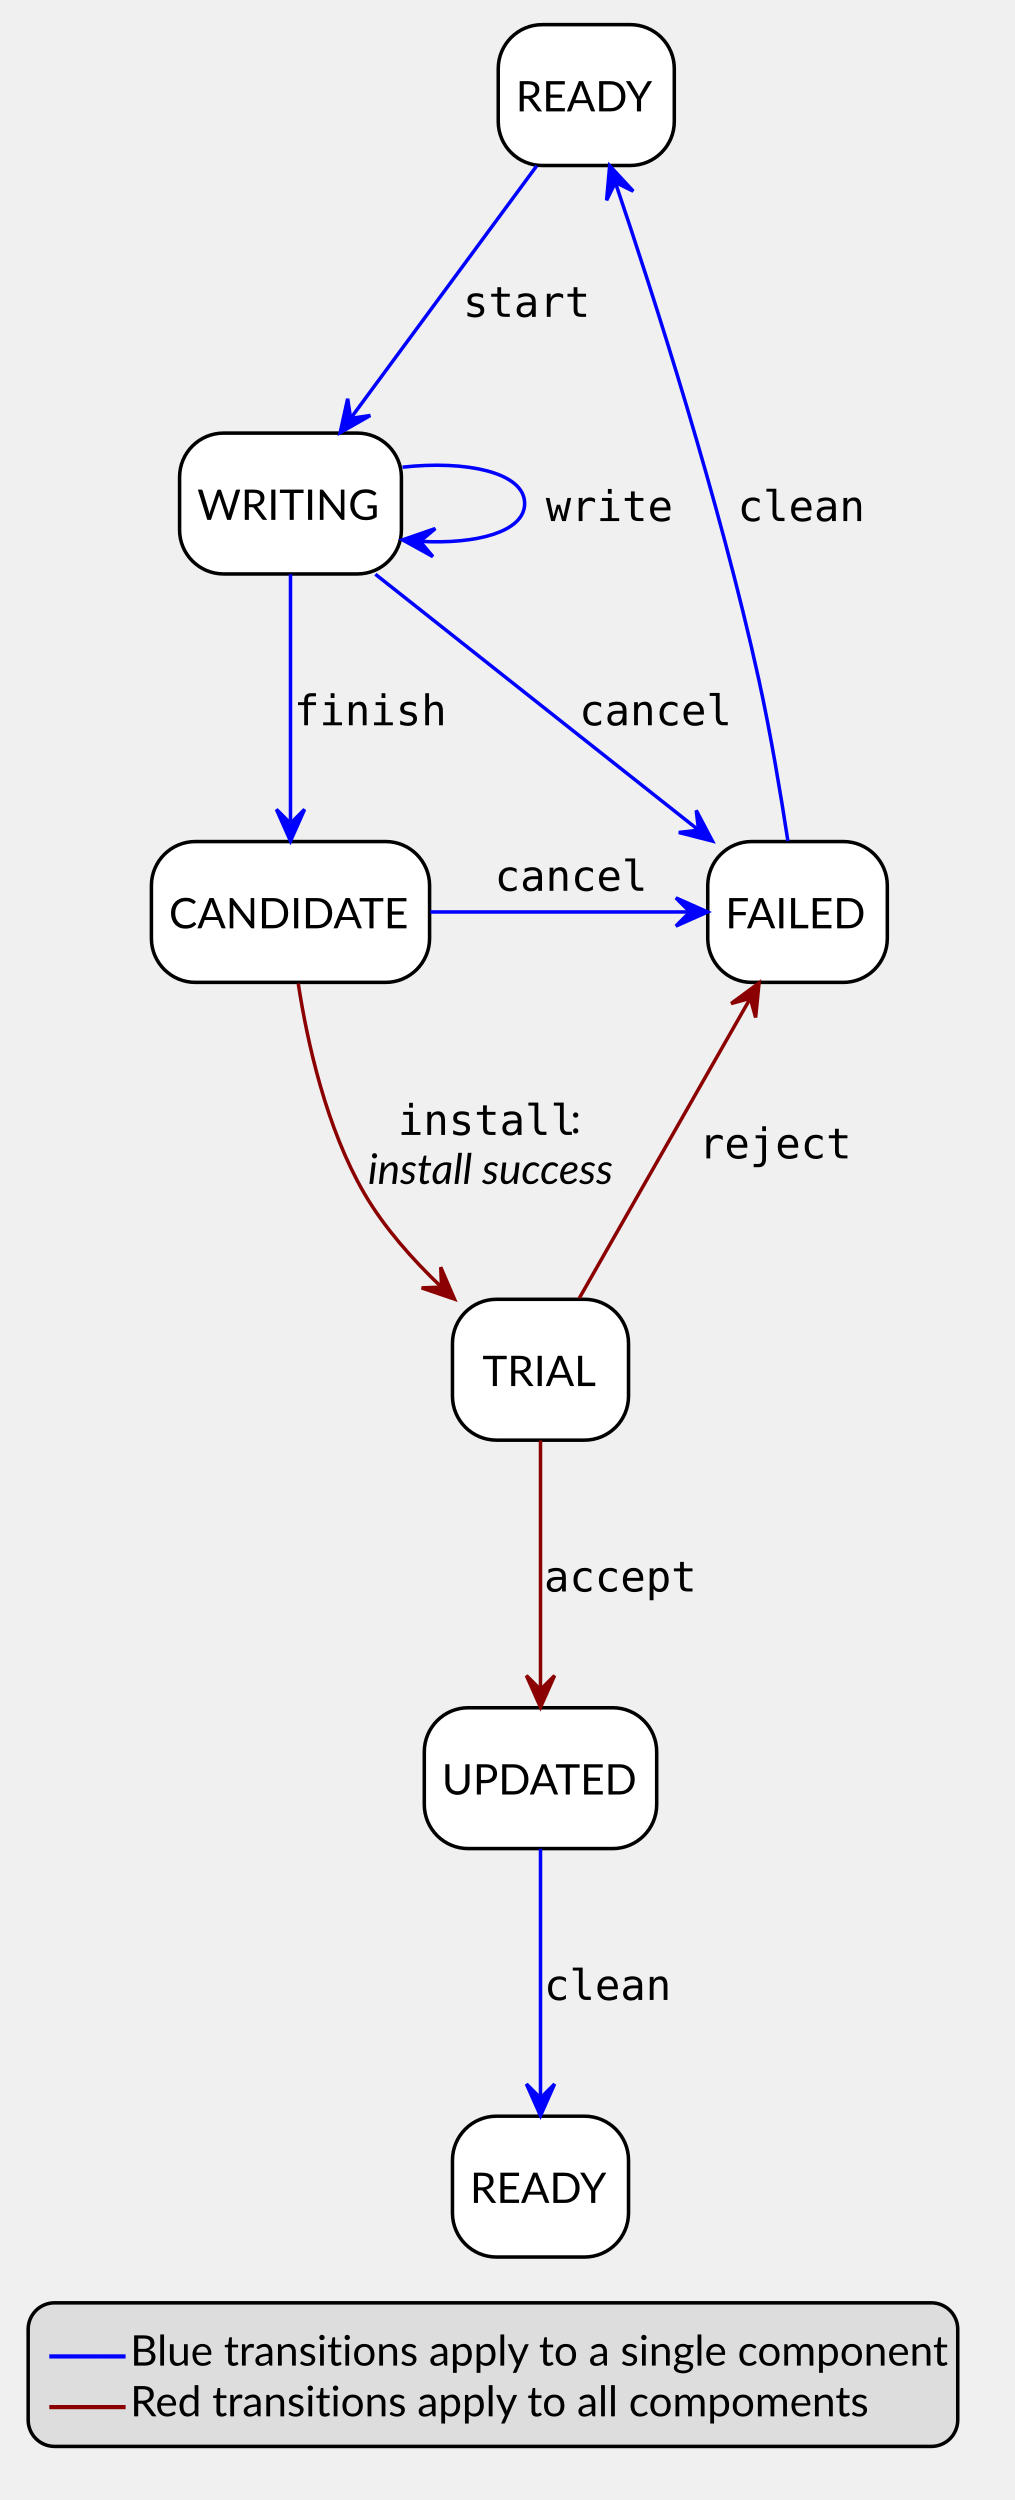
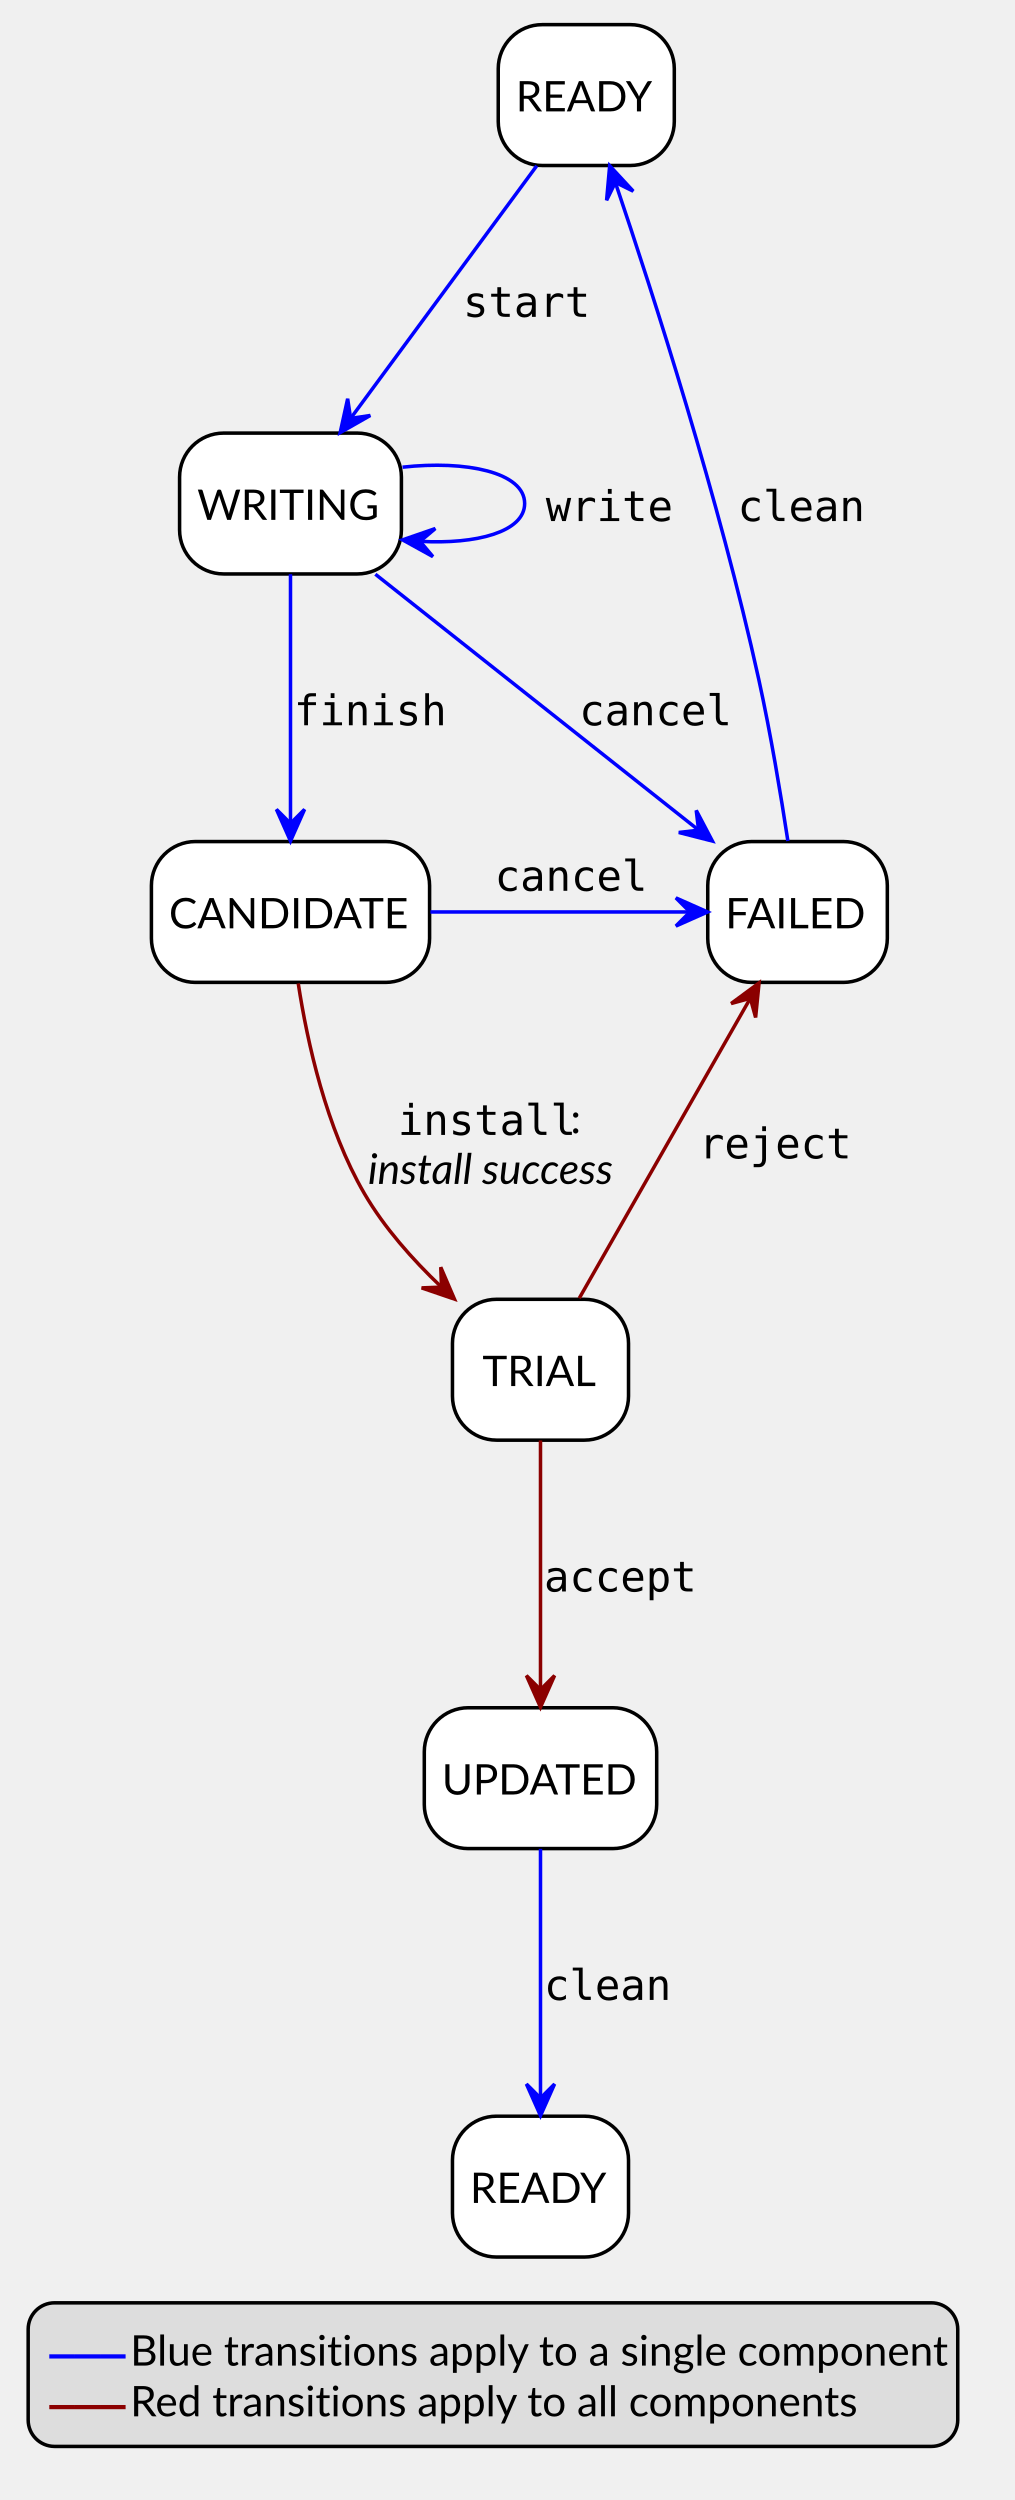
<svg xmlns="http://www.w3.org/2000/svg" contentStyleType="text/css" height="710px" preserveAspectRatio="none" style="width:288px;height:710px;background:#FFFFFF;" version="1.1" viewBox="0 0 288 710" width="288px" zoomAndPan="magnify">
  <defs />
  <g>
    <rect fill="#FFFFFF" height="40" rx="12.5" ry="12.5" style="stroke:#000000;stroke-width:1.0;" width="50" x="141.5" y="7" />
    <text fill="#000000" font-family="Lato,sans-serif" font-size="12" lengthAdjust="spacing" textLength="40" x="146.5" y="31.641">READY</text>
    <rect fill="#FFFFFF" height="40" rx="12.5" ry="12.5" style="stroke:#000000;stroke-width:1.0;" width="63" x="51" y="123" />
    <text fill="#000000" font-family="Lato,sans-serif" font-size="12" lengthAdjust="spacing" textLength="53" x="56" y="147.641">WRITING</text>
    <rect fill="#FFFFFF" height="40" rx="12.5" ry="12.5" style="stroke:#000000;stroke-width:1.0;" width="79" x="43" y="239" />
    <text fill="#000000" font-family="Lato,sans-serif" font-size="12" lengthAdjust="spacing" textLength="69" x="48" y="263.641">CANDIDATE</text>
    <rect fill="#FFFFFF" height="40" rx="12.5" ry="12.5" style="stroke:#000000;stroke-width:1.0;" width="51" x="201" y="239" />
    <text fill="#000000" font-family="Lato,sans-serif" font-size="12" lengthAdjust="spacing" textLength="41" x="206" y="263.641">FAILED</text>
    <rect fill="#FFFFFF" height="40" rx="12.5" ry="12.5" style="stroke:#000000;stroke-width:1.0;" width="50" x="128.5" y="369" />
    <text fill="#000000" font-family="Lato,sans-serif" font-size="12" lengthAdjust="spacing" textLength="33" x="137" y="393.641">TRIAL</text>
    <rect fill="#FFFFFF" height="40" rx="12.5" ry="12.5" style="stroke:#000000;stroke-width:1.0;" width="66" x="120.5" y="485" />
    <text fill="#000000" font-family="Lato,sans-serif" font-size="12" lengthAdjust="spacing" textLength="56" x="125.5" y="509.641">UPDATED</text>
    <rect fill="#FFFFFF" height="40" rx="12.5" ry="12.5" style="stroke:#000000;stroke-width:1.0;" width="50" x="128.5" y="601" />
    <text fill="#000000" font-family="Lato,sans-serif" font-size="12" lengthAdjust="spacing" textLength="40" x="133.5" y="625.641">READY</text>
-     <g id="link_Start_Staging">
-       <path d="M152.44,47.08 C137.9,66.81 115.19,97.63 99.62,118.76 " fill="none" id="Start-to-Staging" style="stroke:#0000FF;stroke-width:1.0;" />
+     <g id="link_Start_Writing">
+       <path d="M152.44,47.08 C137.9,66.81 115.19,97.63 99.62,118.76 " fill="none" id="Start-to-Writing" style="stroke:#0000FF;stroke-width:1.0;" />
      <polygon fill="#0000FF" points="96.61,122.86,105.171,117.991,99.578,118.836,98.733,113.243,96.61,122.86" style="stroke:#0000FF;stroke-width:1.0;" />
      <text fill="#000000" font-family="Consolas,Menlo,monospace" font-size="12" lengthAdjust="spacing" textLength="35" x="131.5" y="89.988">start</text>
    </g>
-     <g id="link_Staging_Staging">
-       <path d="M114.32,132.68 C132.33,130.67 149,134.11 149,143 C149,151.06 135.31,154.64 119.33,153.74 " fill="none" id="Staging-to-Staging" style="stroke:#0000FF;stroke-width:1.0;" />
+     <g id="link_Writing_Writing">
+       <path d="M114.32,132.68 C132.33,130.67 149,134.11 149,143 C149,151.06 135.31,154.64 119.33,153.74 " fill="none" id="Writing-to-Writing" style="stroke:#0000FF;stroke-width:1.0;" />
      <polygon fill="#0000FF" points="114.32,153.32,122.944,158.076,119.302,153.748,123.629,150.106,114.32,153.32" style="stroke:#0000FF;stroke-width:1.0;" />
      <text fill="#000000" font-family="Consolas,Menlo,monospace" font-size="12" lengthAdjust="spacing" textLength="35" x="155" y="147.988">write</text>
    </g>
-     <g id="link_Staging_Candidate">
-       <path d="M82.5,163.08 C82.5,182.48 82.5,212.61 82.5,233.7 " fill="none" id="Staging-to-Candidate" style="stroke:#0000FF;stroke-width:1.0;" />
+     <g id="link_Writing_Candidate">
+       <path d="M82.5,163.08 C82.5,182.48 82.5,212.61 82.5,233.7 " fill="none" id="Writing-to-Candidate" style="stroke:#0000FF;stroke-width:1.0;" />
      <polygon fill="#0000FF" points="82.5,238.86,86.5,229.86,82.5,233.86,78.5,229.86,82.5,238.86" style="stroke:#0000FF;stroke-width:1.0;" />
      <text fill="#000000" font-family="Consolas,Menlo,monospace" font-size="12" lengthAdjust="spacing" textLength="42" x="83.5" y="205.988">finish</text>
    </g>
-     <g id="link_Staging_Failed">
-       <path d="M106.6,163.08 C131.83,183.06 171.43,214.4 198.15,235.55 " fill="none" id="Staging-to-Failed" style="stroke:#0000FF;stroke-width:1.0;" />
+     <g id="link_Writing_Failed">
+       <path d="M106.6,163.08 C131.83,183.06 171.43,214.4 198.15,235.55 " fill="none" id="Writing-to-Failed" style="stroke:#0000FF;stroke-width:1.0;" />
      <polygon fill="#0000FF" points="202.32,238.86,197.733,230.145,198.395,235.763,192.777,236.425,202.32,238.86" style="stroke:#0000FF;stroke-width:1.0;" />
      <text fill="#000000" font-family="Consolas,Menlo,monospace" font-size="12" lengthAdjust="spacing" textLength="42" x="164.5" y="205.988">cancel</text>
    </g>
    <g id="link_Candidate_Trial">
      <path d="M84.7,279.29 C87.27,296.01 92.64,320.36 103.5,339 C109.13,348.66 117.16,357.7 125.15,365.32 " fill="none" id="Candidate-to-Trial" style="stroke:#8B0000;stroke-width:1.0;" />
      <polygon fill="#8B0000" points="129.06,368.94,125.174,359.89,125.391,365.543,119.739,365.76,129.06,368.94" style="stroke:#8B0000;stroke-width:1.0;" />
      <text fill="#000000" font-family="Consolas,Menlo,monospace" font-size="12" lengthAdjust="spacing" textLength="49" x="113" y="322.33">install</text>
      <text fill="#000000" font-family="Lato,sans-serif" font-size="12" lengthAdjust="spacing" textLength="3" x="162" y="321.837">:</text>
      <text fill="#000000" font-family="Lato,sans-serif" font-size="12" font-style="italic" lengthAdjust="spacing" textLength="69" x="104.5" y="336.23">install success</text>
    </g>
    <g id="link_Candidate_Failed">
      <path d="M122.23,259 C145.5,259 174.45,259 195.94,259 " fill="none" id="Candidate-to-Failed" style="stroke:#0000FF;stroke-width:1.0;" />
      <polygon fill="#0000FF" points="200.95,259,191.95,255,195.95,259,191.95,263,200.95,259" style="stroke:#0000FF;stroke-width:1.0;" />
      <text fill="#000000" font-family="Consolas,Menlo,monospace" font-size="12" lengthAdjust="spacing" textLength="42" x="140.5" y="252.988">cancel</text>
    </g>
    <g id="link_Trial_Updated">
      <path d="M153.5,409.08 C153.5,428.48 153.5,458.61 153.5,479.7 " fill="none" id="Trial-to-Updated" style="stroke:#8B0000;stroke-width:1.0;" />
      <polygon fill="#8B0000" points="153.5,484.86,157.5,475.86,153.5,479.86,149.5,475.86,153.5,484.86" style="stroke:#8B0000;stroke-width:1.0;" />
      <text fill="#000000" font-family="Consolas,Menlo,monospace" font-size="12" lengthAdjust="spacing" textLength="42" x="154.5" y="451.988">accept</text>
    </g>
    <g id="link_Start_Failed">
      <path d="M174.8,51.95 C185.57,83.8 204.3,142.03 215.5,193 C218.87,208.31 221.78,225.85 223.76,238.85 " fill="none" id="Start-backto-Failed" style="stroke:#0000FF;stroke-width:1.0;" />
      <polygon fill="#0000FF" points="173.15,47.07,172.272,56.88,174.765,51.802,179.843,54.295,173.15,47.07" style="stroke:#0000FF;stroke-width:1.0;" />
      <text fill="#000000" font-family="Consolas,Menlo,monospace" font-size="12" lengthAdjust="spacing" textLength="35" x="209.5" y="147.988">clean</text>
    </g>
    <g id="link_Failed_Trial">
      <path d="M213.06,283.57 C199.09,308.07 177.49,345.93 164.5,368.71 " fill="none" id="Failed-backto-Trial" style="stroke:#8B0000;stroke-width:1.0;" />
      <polygon fill="#8B0000" points="215.57,279.16,207.642,285.004,213.097,283.506,214.595,288.961,215.57,279.16" style="stroke:#8B0000;stroke-width:1.0;" />
      <text fill="#000000" font-family="Consolas,Menlo,monospace" font-size="12" lengthAdjust="spacing" textLength="42" x="198.5" y="328.988">reject</text>
    </g>
    <g id="link_Updated_End">
      <path d="M153.5,525.08 C153.5,544.48 153.5,574.61 153.5,595.7 " fill="none" id="Updated-to-End" style="stroke:#0000FF;stroke-width:1.0;" />
      <polygon fill="#0000FF" points="153.5,600.86,157.5,591.86,153.5,595.86,149.5,591.86,153.5,600.86" style="stroke:#0000FF;stroke-width:1.0;" />
      <text fill="#000000" font-family="Consolas,Menlo,monospace" font-size="12" lengthAdjust="spacing" textLength="35" x="154.5" y="567.988">clean</text>
    </g>
    <rect fill="#DDDDDD" height="40.784" id="_legend" rx="7.5" ry="7.5" style="stroke:#000000;stroke-width:1.0;" width="264" x="8" y="654" />
    <text fill="#0000FF" font-family="Consolas,Menlo,monospace" font-size="12" lengthAdjust="spacing" text-decoration="line-through" textLength="21" x="14" y="672.33">———</text>
    <text fill="#000000" font-family="Lato,sans-serif" font-size="12" lengthAdjust="spacing" textLength="229" x="37" y="671.837">Blue transitions apply to a single component</text>
    <text fill="#8B0000" font-family="Consolas,Menlo,monospace" font-size="12" lengthAdjust="spacing" text-decoration="line-through" textLength="21" x="14" y="686.722">———</text>
-     <text fill="#000000" font-family="Lato,sans-serif" font-size="12" lengthAdjust="spacing" textLength="208" x="37" y="686.23">Red transitions apply to all compoments</text>
+     <text fill="#000000" font-family="Lato,sans-serif" font-size="12" lengthAdjust="spacing" textLength="205" x="37" y="686.23">Red transitions apply to all components</text>
  </g>
</svg>
